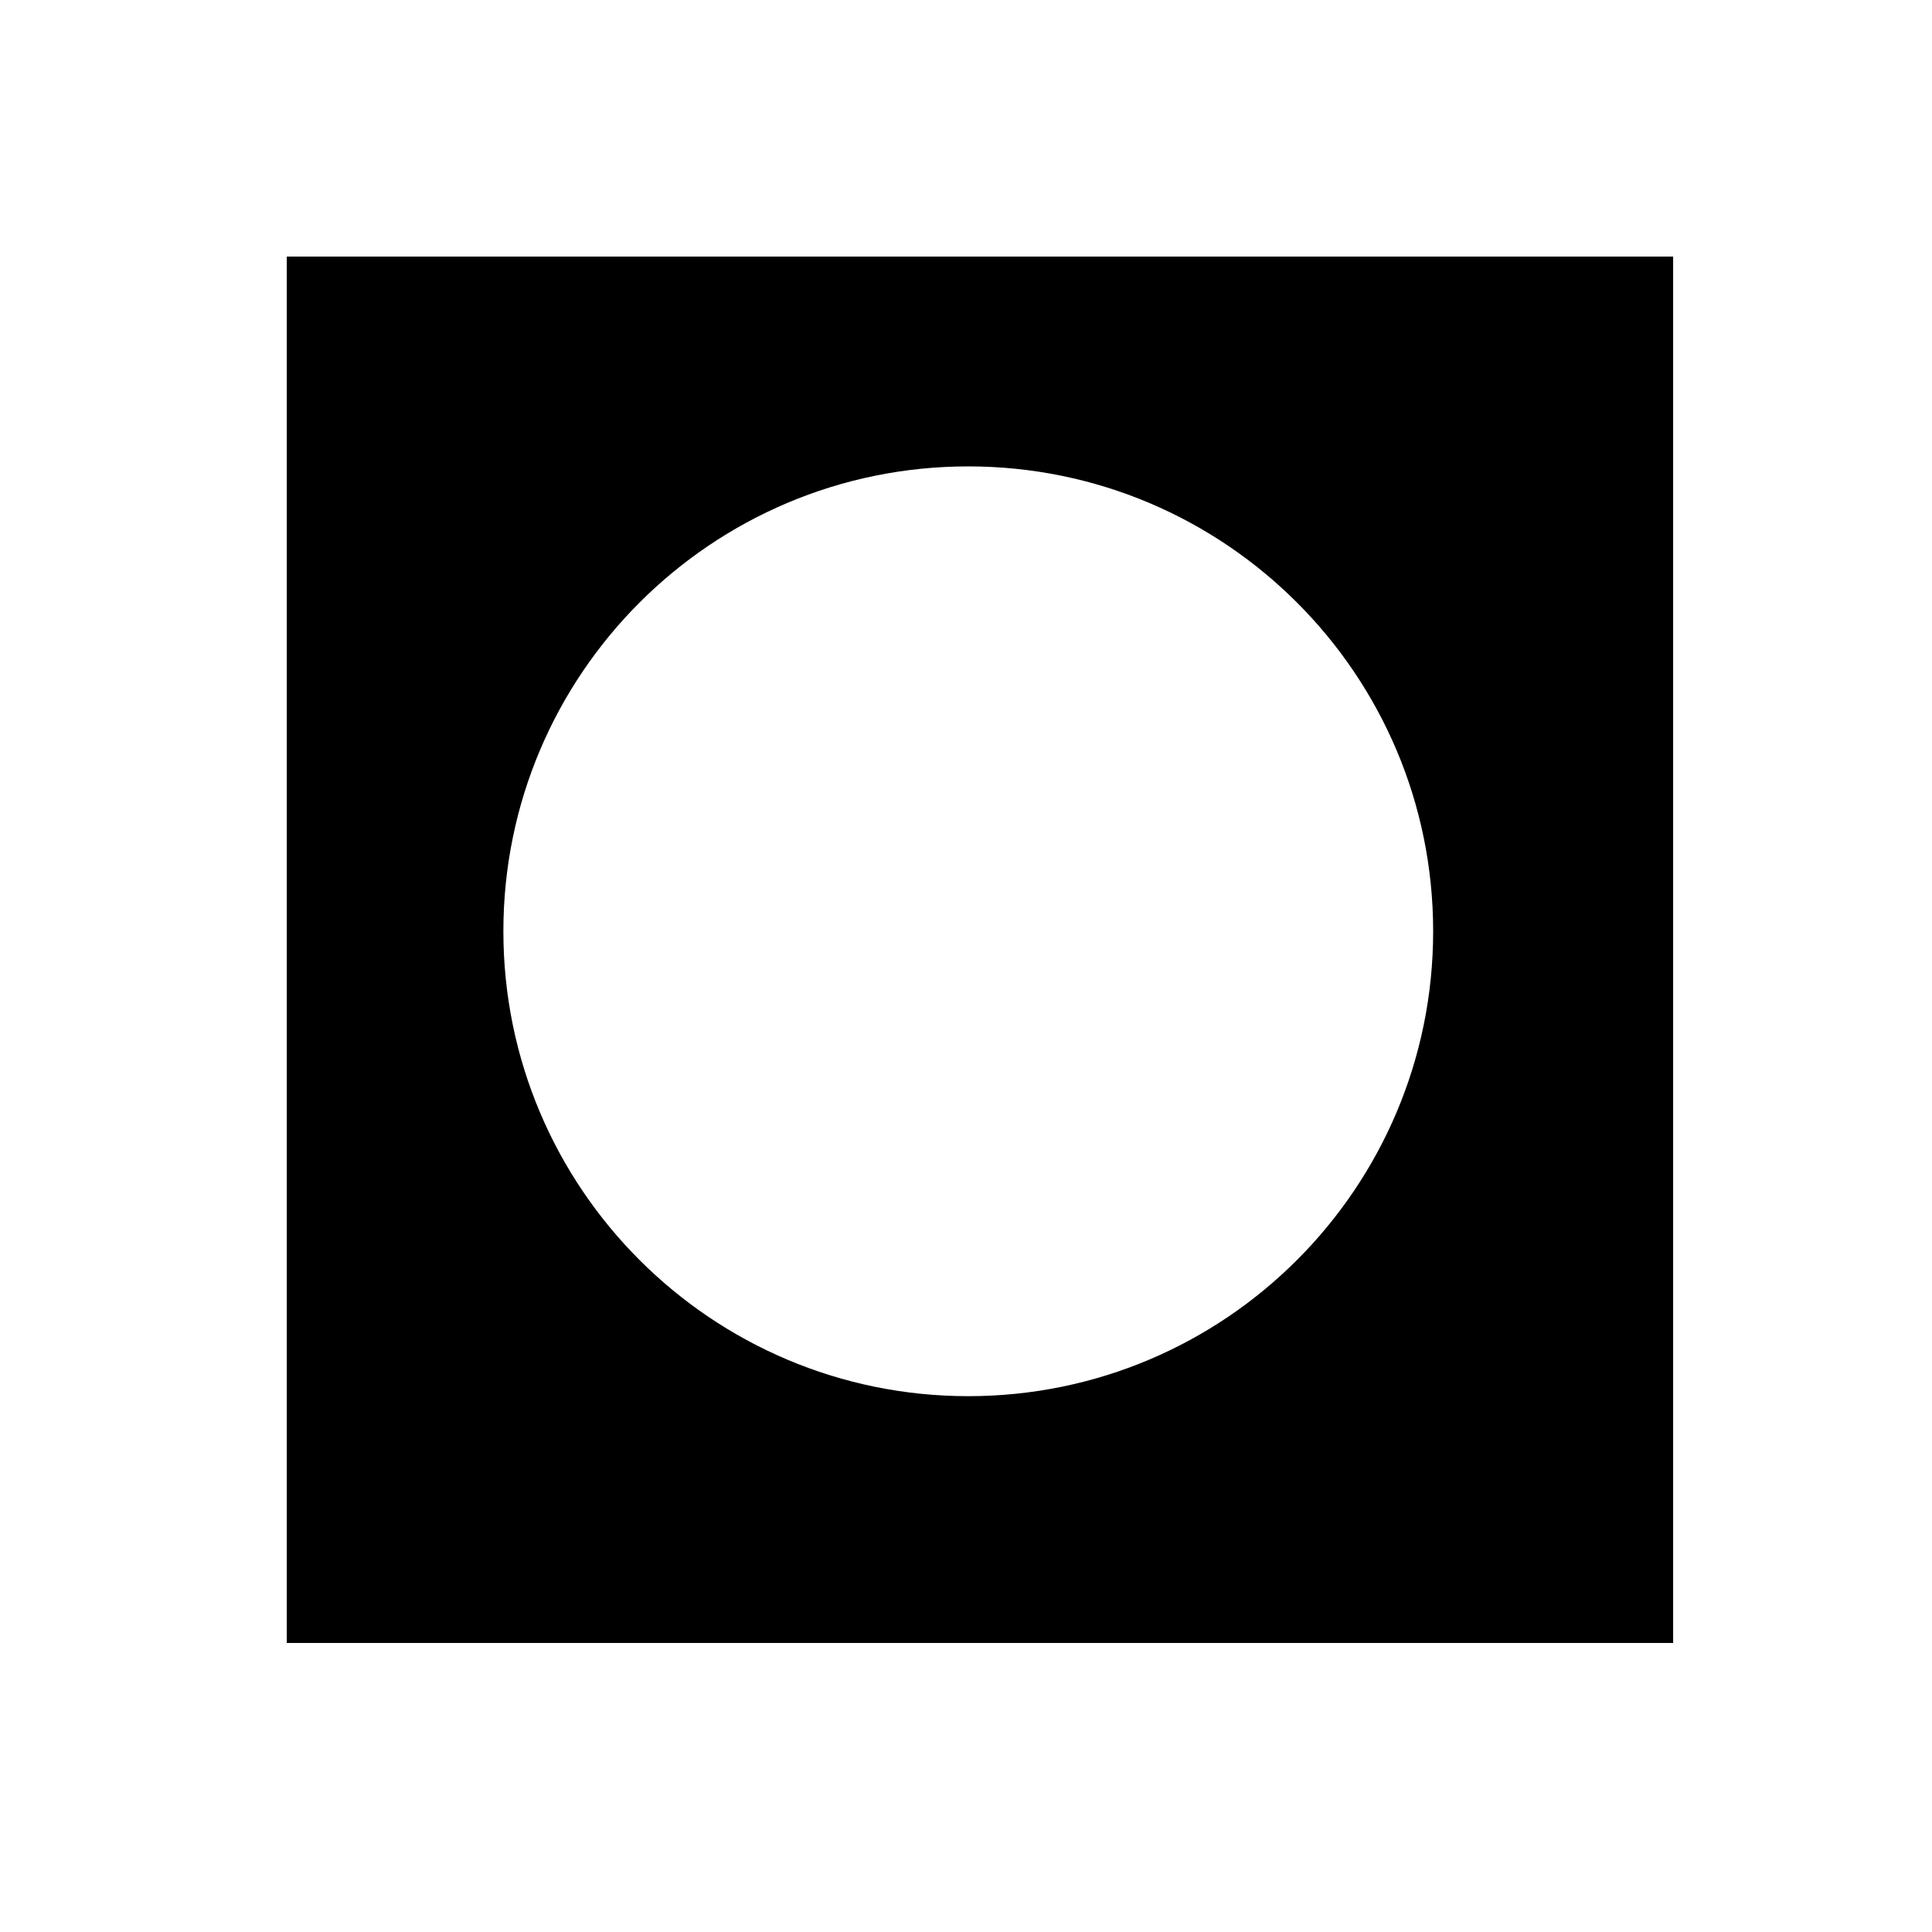
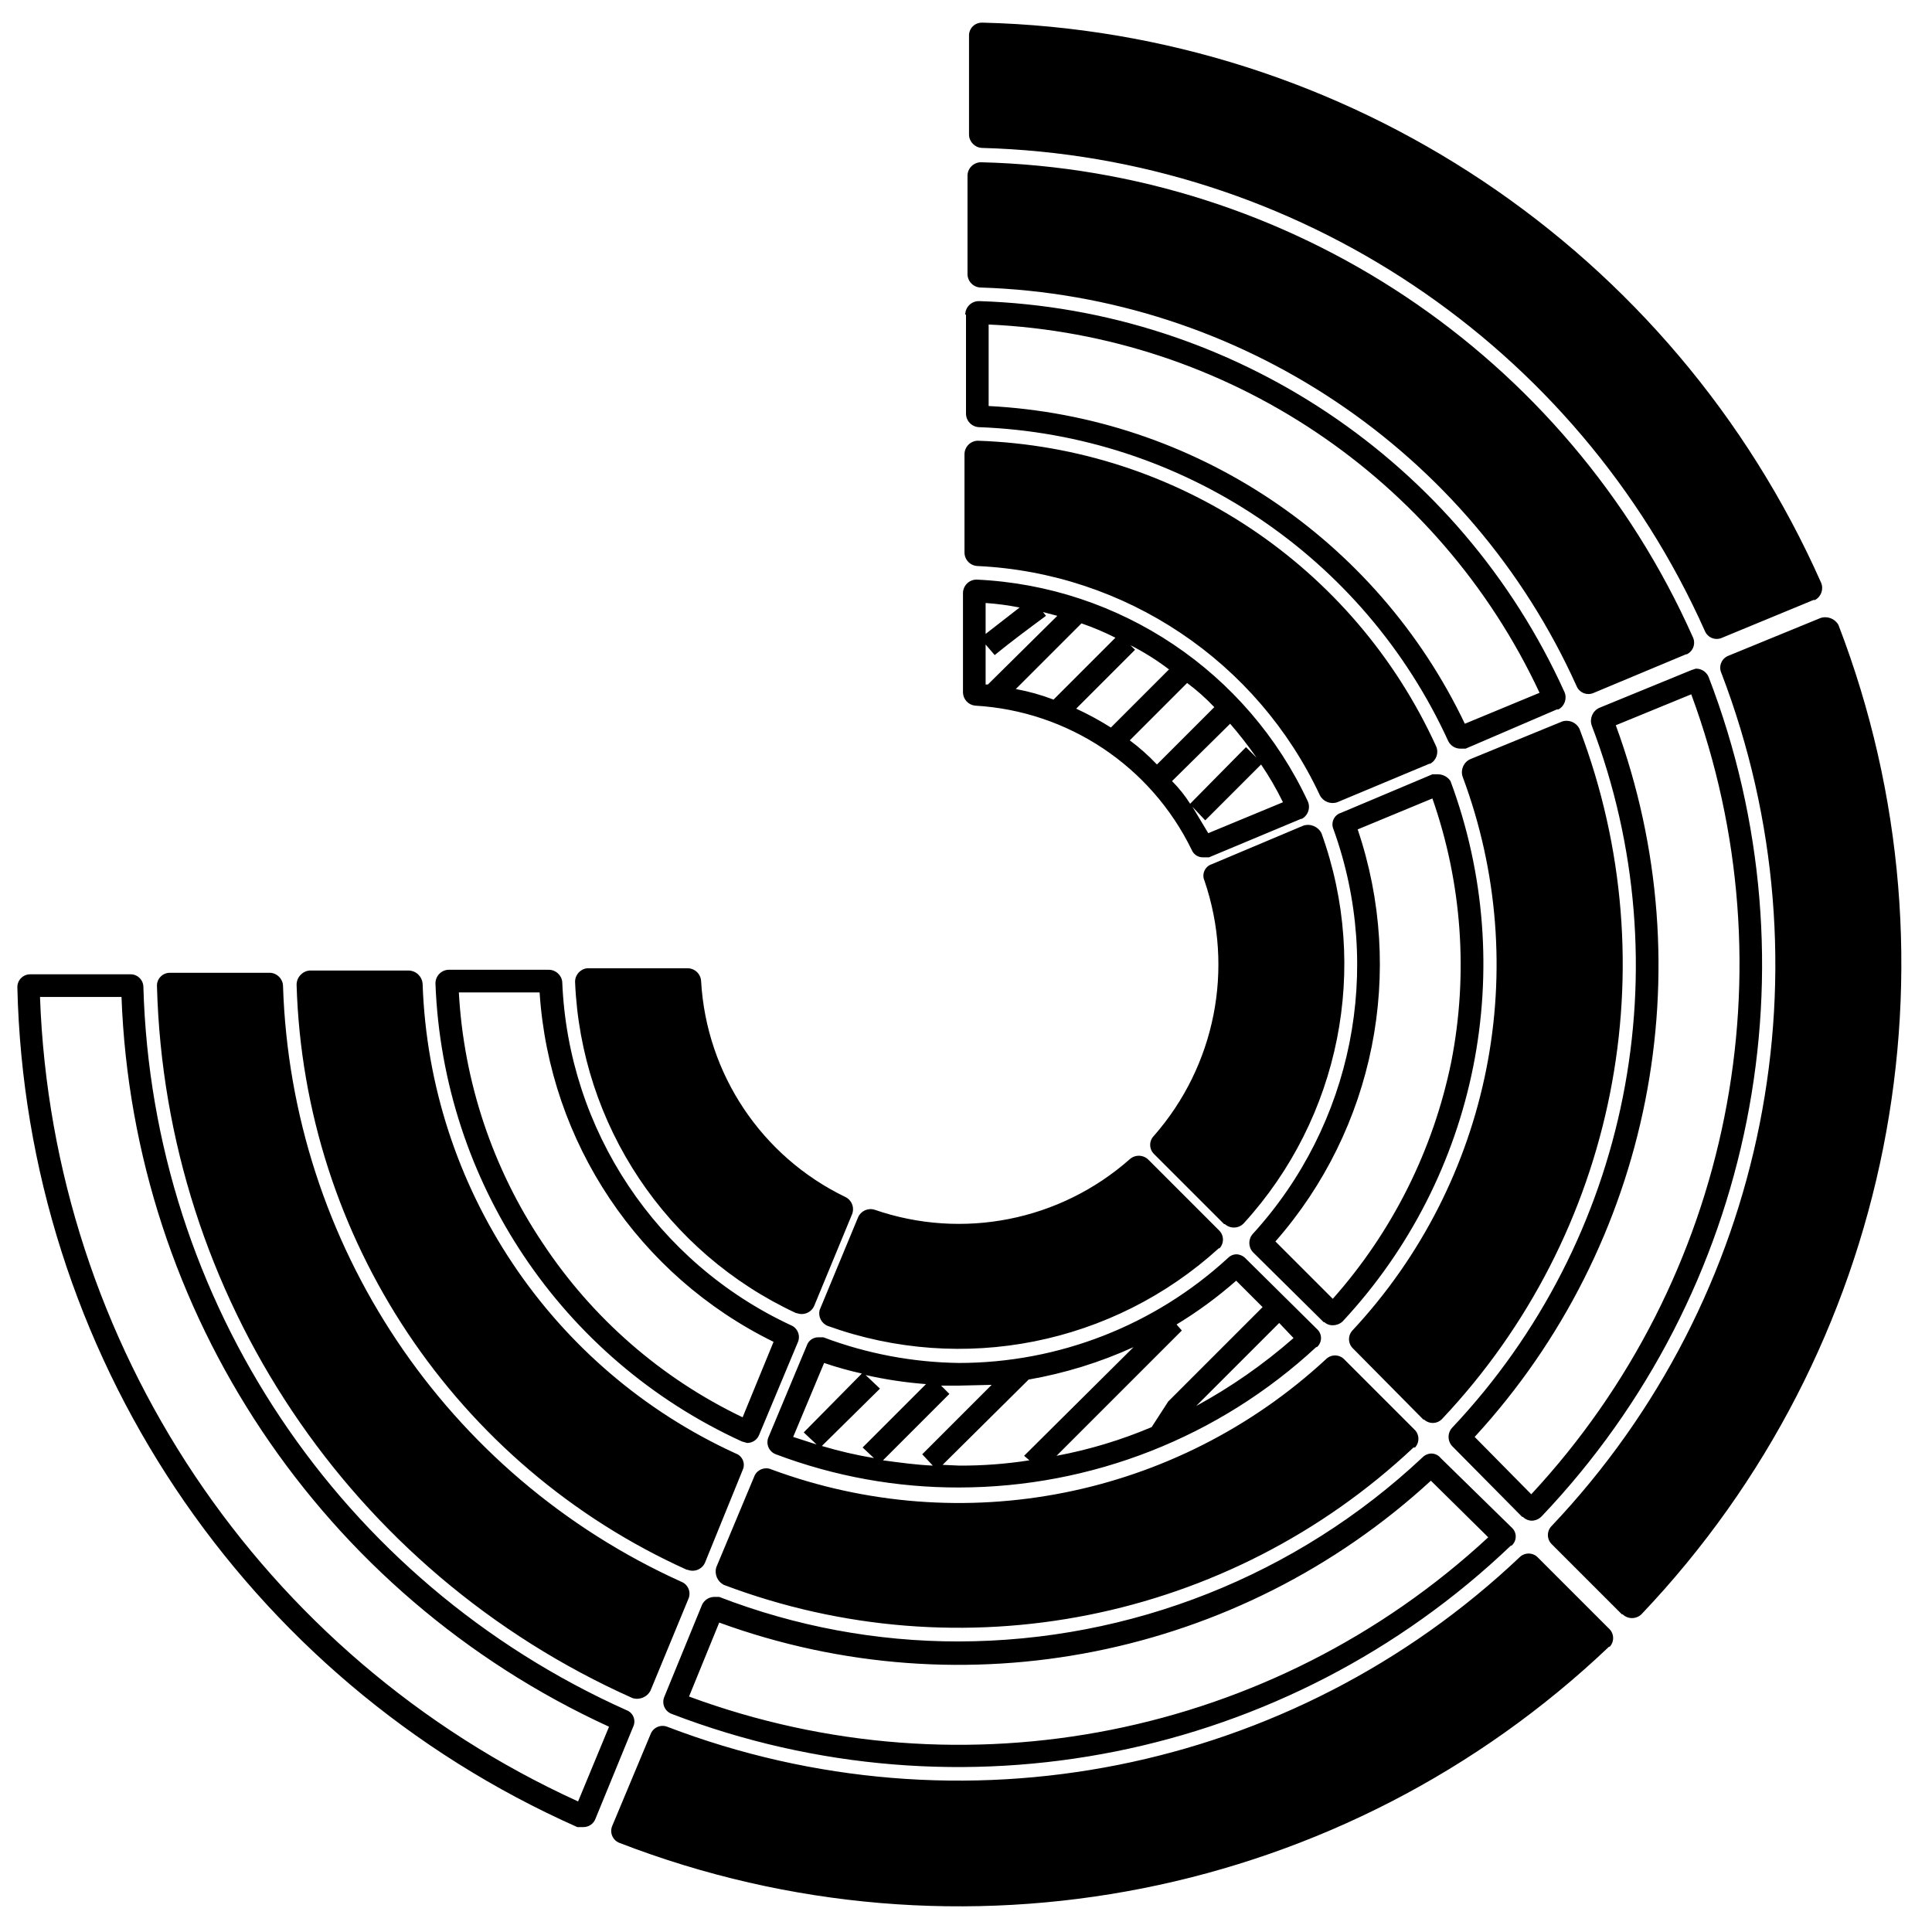
- <svg xmlns="http://www.w3.org/2000/svg" height="256" viewBox="0 0 256 256" width="256">
-   <path d="m38 34v183.7h183.7v-183.7zm90.3 151a61.6 61.6 0 1 1 61.6-61.6 61.6 61.6 0 0 1 -61.6 61.6z" />
+ <svg xmlns="http://www.w3.org/2000/svg" width="256" height="256" viewBox="0 0 256 256">
+   <path d="M128.4,4.8h0A1.7,1.7,0,0,1,130.1,3h.1A124.9,124.9,0,0,1,241.3,77.2a1.8,1.8,0,0,1-.8,2.3h-.2l-12.1,5a1.7,1.7,0,0,1-2.3-.9,108.1,108.1,0,0,0-95.8-64,1.8,1.8,0,0,1-1.7-1.7Zm115.2,78a2,2,0,0,0-2.4-.9l-12.2,5a1.7,1.7,0,0,0-.9,2.3,108.1,108.1,0,0,1-22.5,113,1.7,1.7,0,0,0,0,2.4l9.3,9.3h.1a1.8,1.8,0,0,0,2.5,0A125.1,125.1,0,0,0,243.6,82.8ZM203.8,206.4a1.7,1.7,0,0,0-2.4-.1,108.1,108.1,0,0,1-113,22.5h0a1.7,1.7,0,0,0-2.2,1L81.1,242a1.7,1.7,0,0,0,1,2.2,124.9,124.9,0,0,0,131.1-26h.1a1.7,1.7,0,0,0-.1-2.4ZM83.9,228.8l-5,12.2a1.7,1.7,0,0,1-1.6,1.1h-.8A124.9,124.9,0,0,1,2.3,130.8,1.7,1.7,0,0,1,4,129.1H17.2a1.7,1.7,0,0,1,1.8,1.7,108.3,108.3,0,0,0,64,95.8A1.6,1.6,0,0,1,83.9,228.8Zm-3.2,0a110.9,110.9,0,0,1-64.6-96.7H5.3A122,122,0,0,0,76.6,238.7ZM128.2,36.4a1.8,1.8,0,0,0,1.8,1.7,89.7,89.7,0,0,1,78.9,52.8,1.7,1.7,0,0,0,2.3.9l12.2-5.1h.1a1.7,1.7,0,0,0,.8-2.3A106.1,106.1,0,0,0,130,21.5h0a1.8,1.8,0,0,0-1.8,1.7h0ZM201.7,201l-9.2-9.3a1.8,1.8,0,0,1-.1-2.5,89.3,89.3,0,0,0,18.5-93.1,1.9,1.9,0,0,1,1-2.3l12.2-5,.6-.2a1.8,1.8,0,0,1,1.7,1.1,106.1,106.1,0,0,1-22.1,111.2,1.9,1.9,0,0,1-1.3.6,1.7,1.7,0,0,1-1.2-.5Zm-6.3-10.6,7.5,7.6A103.2,103.2,0,0,0,224.1,92l-10,4.1a92.3,92.3,0,0,1-18.7,94.3ZM94.6,211.6h.7a87.7,87.7,0,0,0,31.7,5.9,90,90,0,0,0,61.5-24.4,1.7,1.7,0,0,1,1.2-.5,1.6,1.6,0,0,1,1.2.6l9.4,9.2a1.6,1.6,0,0,1,0,2.4h-.1A106,106,0,0,1,89,227.1a1.7,1.7,0,0,1-1-2.2l5-12.2A1.8,1.8,0,0,1,94.6,211.6Zm-3.3,13.2a103.2,103.2,0,0,0,105.9-21.1l-7.6-7.5A92.5,92.5,0,0,1,95.3,215Zm-7.5.2h0a2,2,0,0,0,2.4-1l5-12.1a1.7,1.7,0,0,0-.9-2.3,89.8,89.8,0,0,1-52.8-79,1.8,1.8,0,0,0-1.7-1.7H22.5a1.7,1.7,0,0,0-1.7,1.8A106.4,106.4,0,0,0,83.8,225ZM128,41.7h-.1a1.8,1.8,0,0,1,1.8-1.8h.1a88.2,88.2,0,0,1,77.5,51.8,1.8,1.8,0,0,1-.8,2.3h-.2l-12.1,5.2h-.7a1.8,1.8,0,0,1-1.6-1,71.3,71.3,0,0,0-62.2-41.6,1.8,1.8,0,0,1-1.7-1.8Zm3,12.1a74.1,74.1,0,0,1,63.1,42.1l9.9-4.1A84.8,84.8,0,0,0,131,43Zm48.2,122.5a1.7,1.7,0,0,0,.1,2.4l9.3,9.4h.1a1.7,1.7,0,0,0,2.4-.1,87.8,87.8,0,0,0,18.2-91.4,1.9,1.9,0,0,0-2.3-1l-12.2,5a1.9,1.9,0,0,0-1,2.3A71.1,71.1,0,0,1,179.2,176.3ZM100,195.5l-5.1,12.2a2,2,0,0,0,1,2.3,88,88,0,0,0,91.4-18.2h.2a1.7,1.7,0,0,0-.1-2.4l-9.3-9.3a1.7,1.7,0,0,0-2.4,0,71.6,71.6,0,0,1-73.5,14.6h0A1.7,1.7,0,0,0,100,195.5ZM91,208h.1a1.8,1.8,0,0,0,2.3-.9l5-12.3a1.6,1.6,0,0,0-.9-2.2A71.1,71.1,0,0,1,56,130.4a1.9,1.9,0,0,0-1.8-1.8H41a1.9,1.9,0,0,0-1.7,1.9A87.9,87.9,0,0,0,91,208ZM127.8,73.2a1.8,1.8,0,0,0,1.7,1.8,52.8,52.8,0,0,1,45.4,30.4,1.9,1.9,0,0,0,2.3.9l12.2-5.1h.1a1.8,1.8,0,0,0,.8-2.3,69.3,69.3,0,0,0-60.7-40.5h-.1a1.8,1.8,0,0,0-1.7,1.8h0Zm64.4,30.3a69.5,69.5,0,0,1-14.3,71.6,1.9,1.9,0,0,1-1.3.5,1.5,1.5,0,0,1-1.1-.4h-.1l-9.4-9.3a1.8,1.8,0,0,1,0-2.4,52.9,52.9,0,0,0,10.7-53.6,1.6,1.6,0,0,1,1-2.2l12.1-5.1h.7A2,2,0,0,1,192.2,103.5Zm-2.4,2.3-9.9,4.1A55.7,55.7,0,0,1,169,164.5l7.6,7.6a67.7,67.7,0,0,0,15.7-31.4A66.8,66.8,0,0,0,189.8,105.8Zm-62.7,74.8a52.7,52.7,0,0,0,35.6-13.9,1.6,1.6,0,0,1,1.1-.5,1.8,1.8,0,0,1,1.3.6l9.4,9.3a1.6,1.6,0,0,1,0,2.4h-.1a69.7,69.7,0,0,1-47.3,18.6,68.2,68.2,0,0,1-24.3-4.4,1.7,1.7,0,0,1-1-2.2l5.1-12.2a1.6,1.6,0,0,1,1.6-1.1h.6A52.9,52.9,0,0,0,127.1,180.6Zm0,3h-2.4l1.1,1.1-8.8,8.8c2.2.3,4.4.6,6.6.7l-1.4-1.5,9.2-9.2Zm-12.8,8.2,8.4-8.4a55.2,55.2,0,0,1-8-1.2l1.9,1.8-7.7,7.6a57.3,57.3,0,0,0,6.9,1.6Zm-9.2-1.4,3.1,1-1.7-1.6,7.7-7.8a46.7,46.7,0,0,1-5-1.4Zm22,3.8a58.2,58.2,0,0,0,9.3-.7l-.7-.6,14.5-14.4a57.4,57.4,0,0,1-13.9,4.3l-11.4,11.3Zm44.3-16.9-1.9-2-11,11A71.1,71.1,0,0,0,171.4,177.3Zm-15.5-1.8.7.8L140,192.9a61.1,61.1,0,0,0,12.6-3.8l2.2-3.4,12.5-12.5-3.5-3.5A55.3,55.3,0,0,1,155.9,175.5ZM57.7,130.3a1.8,1.8,0,0,1,1.7-1.8H72.7a1.8,1.8,0,0,1,1.8,1.6,52.5,52.5,0,0,0,30.3,45.5,1.7,1.7,0,0,1,.9,2.3l-5.1,12.2a1.7,1.7,0,0,1-1.6,1.1l-.7-.2h0A69.6,69.6,0,0,1,57.7,130.3Zm14.2,34.4a65.8,65.8,0,0,0,26.5,23.1l4.1-10a55.6,55.6,0,0,1-31-46.3H60.8A66.1,66.1,0,0,0,71.9,164.7Zm55.7-72.9V78.6a1.8,1.8,0,0,1,1.8-1.8h0a51,51,0,0,1,43.9,29.4,1.8,1.8,0,0,1-.8,2.3h-.1l-12.2,5.1h-.7a1.6,1.6,0,0,1-1.6-1,34.1,34.1,0,0,0-28.7-19.1A1.8,1.8,0,0,1,127.6,91.8Zm20.2-7.3a35.7,35.7,0,0,0-4.5-1.9l-8.7,8.7a28.5,28.5,0,0,1,5,1.4Zm2.6,1.6-7.8,7.8a40.9,40.9,0,0,1,4.6,2.5l7.7-7.7a33.6,33.6,0,0,0-5.1-3.2Zm-10.3-4.5-1.9-.5.4.5c-2.3,1.7-4.6,3.4-6.8,5.2l-1.2-1.4v5.3h.3Zm17.6,24.9,7.4-7.5,1.4,1.4a53.7,53.7,0,0,0-3.5-4.5l-7.7,7.6A17.6,17.6,0,0,1,157.7,106.5Zm12.3-.2a40.8,40.8,0,0,0-2.9-5l-7.4,7.4-1.7-1.8,2.1,3.5ZM157.3,90.5l-7.6,7.6a27.4,27.4,0,0,1,3.6,3.2l7.6-7.6A27.4,27.4,0,0,0,157.3,90.5ZM130.6,79.9V84l4.5-3.5A34.7,34.7,0,0,0,130.6,79.9Zm22.3,73,9.3,9.3h.1a1.8,1.8,0,0,0,2.5-.1,51,51,0,0,0,10.3-51.7,2,2,0,0,0-2.4-1l-12.1,5.1a1.6,1.6,0,0,0-1,2.2,34.4,34.4,0,0,1-6.7,33.8A1.7,1.7,0,0,0,152.9,152.9Zm-43.2,22.8a51.2,51.2,0,0,0,51.8-10.3h.1a1.7,1.7,0,0,0-.1-2.4l-9.3-9.3a1.8,1.8,0,0,0-2.5-.1,34.2,34.2,0,0,1-33.8,6.7,1.8,1.8,0,0,0-2.2,1l-5.1,12.3A1.8,1.8,0,0,0,109.7,175.7Zm-4.2-1.7h.1a1.8,1.8,0,0,0,2.3-1l5-12.1a1.8,1.8,0,0,0-.9-2.3A33.9,33.9,0,0,1,92.9,130a1.8,1.8,0,0,0-1.8-1.7H77.8a1.8,1.8,0,0,0-1.6,1.8A50.7,50.7,0,0,0,105.5,174Z" />
</svg>
